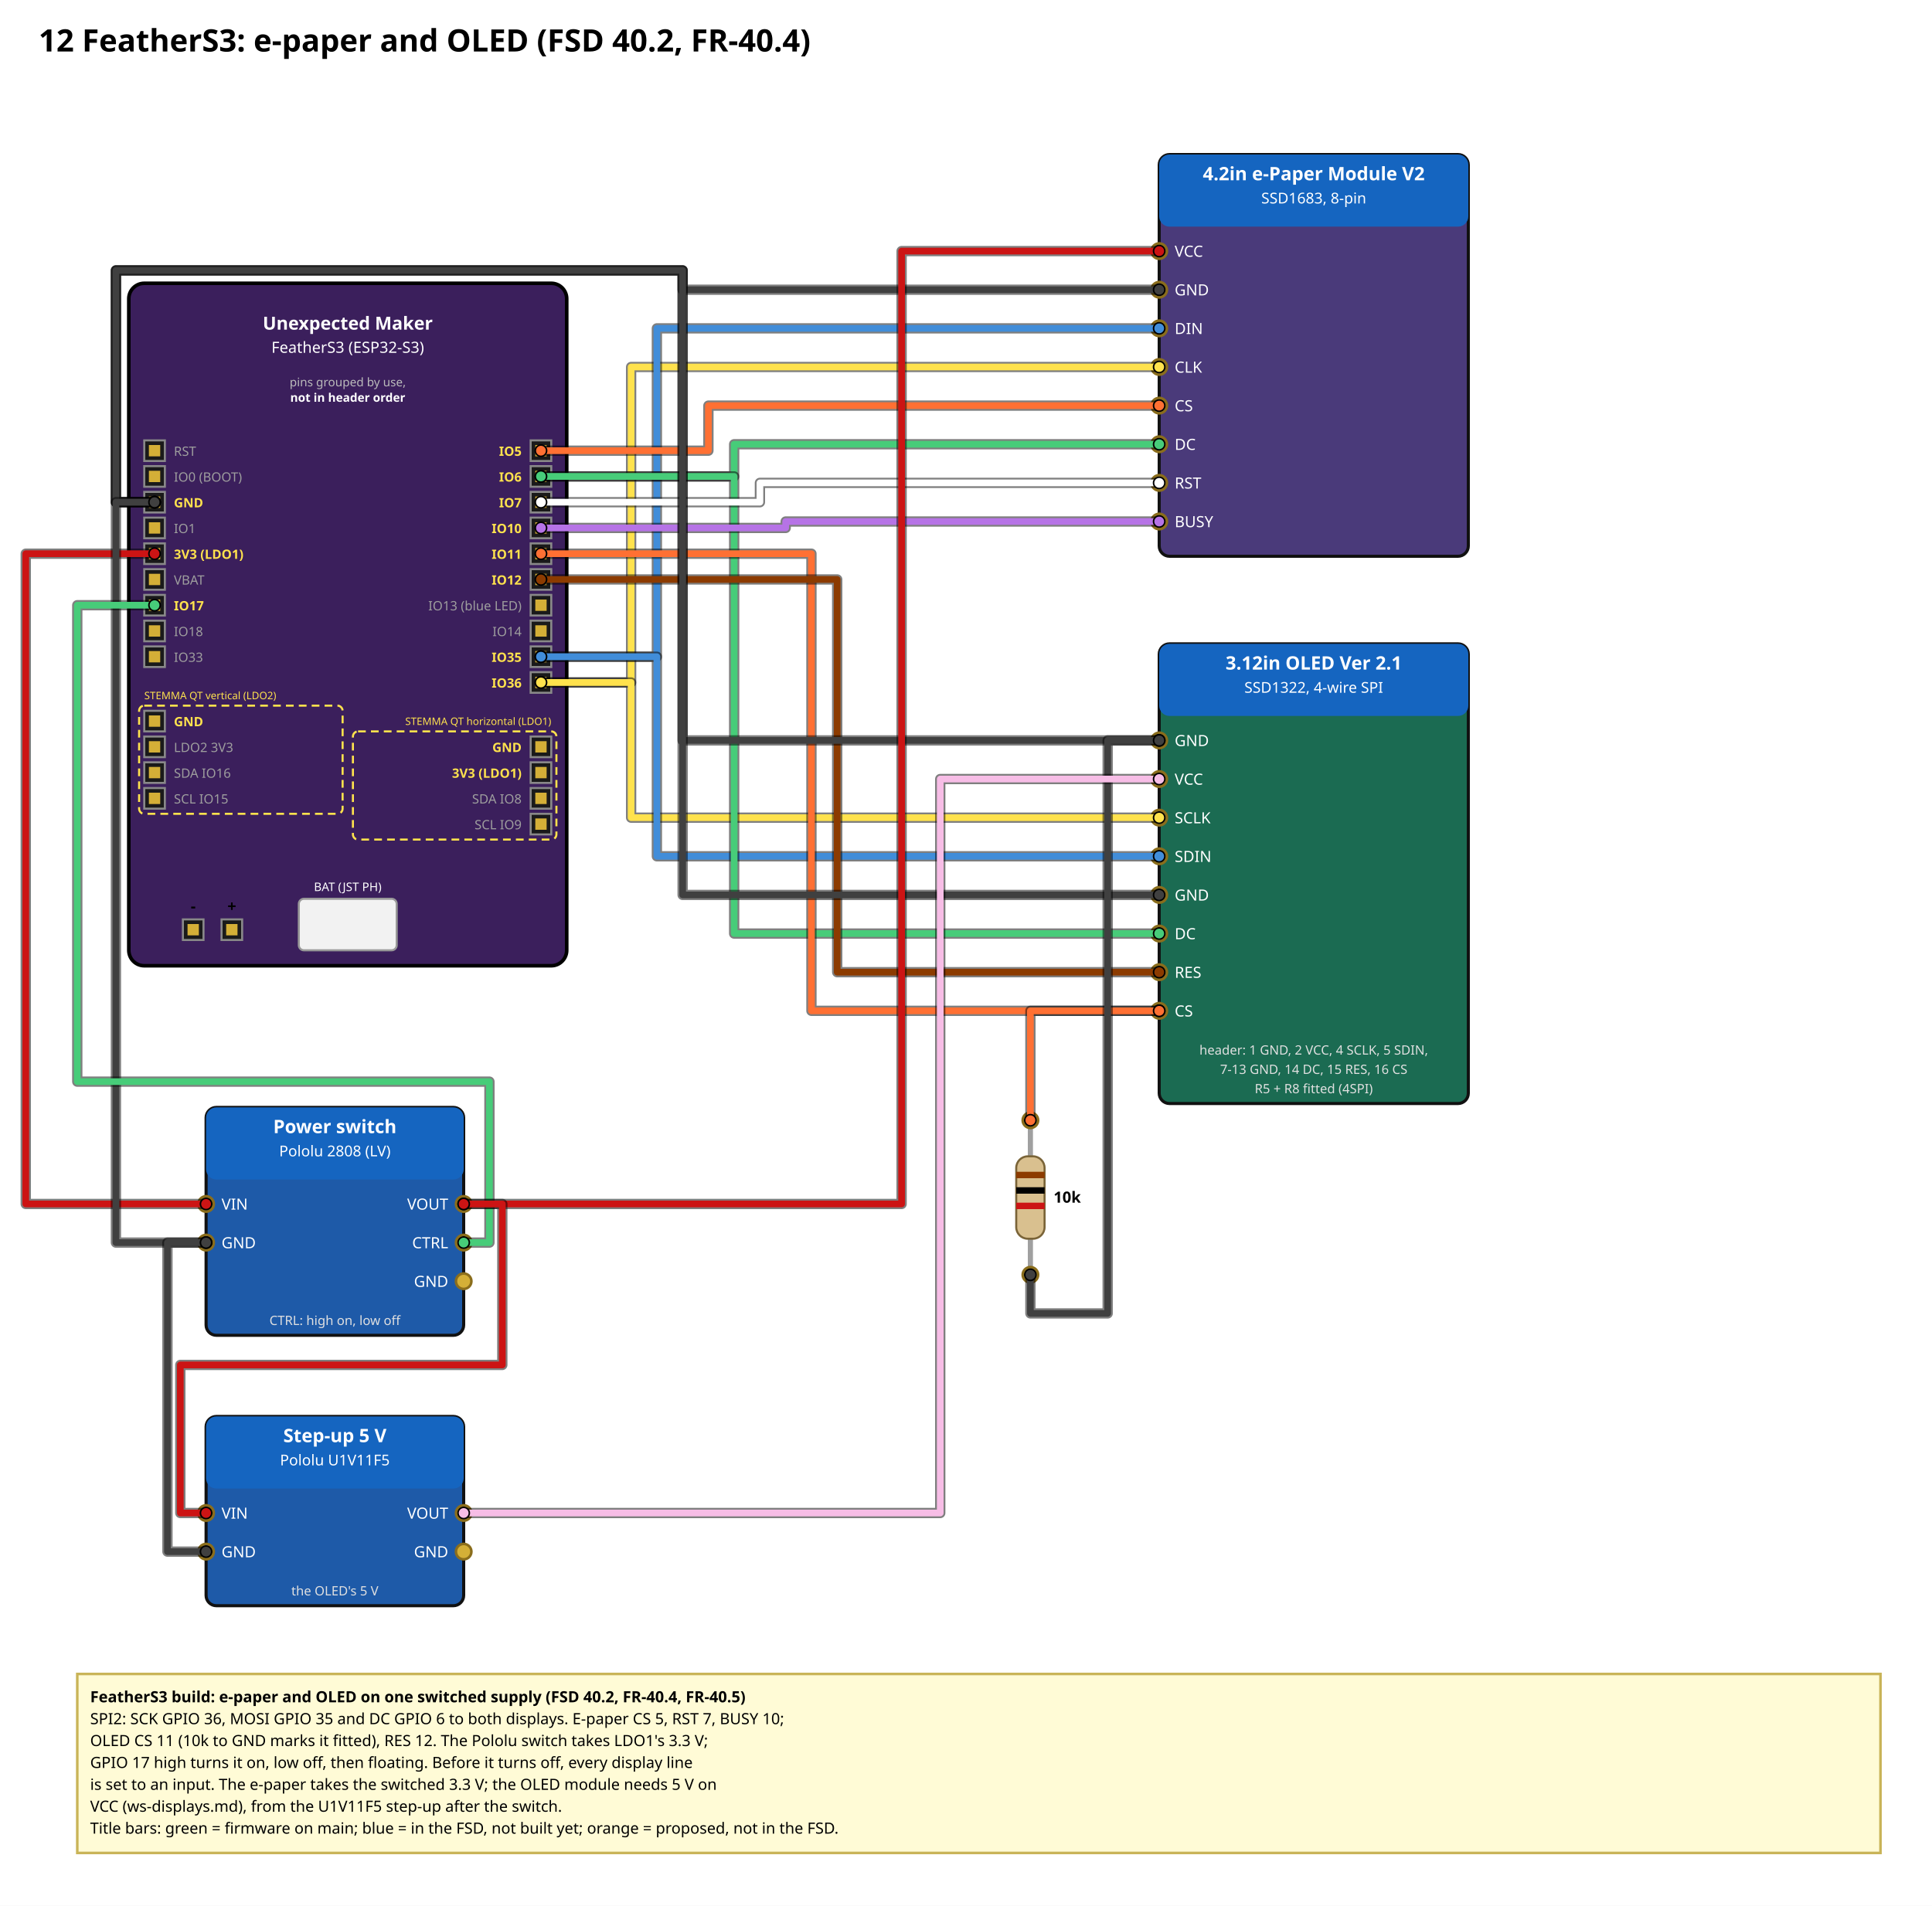
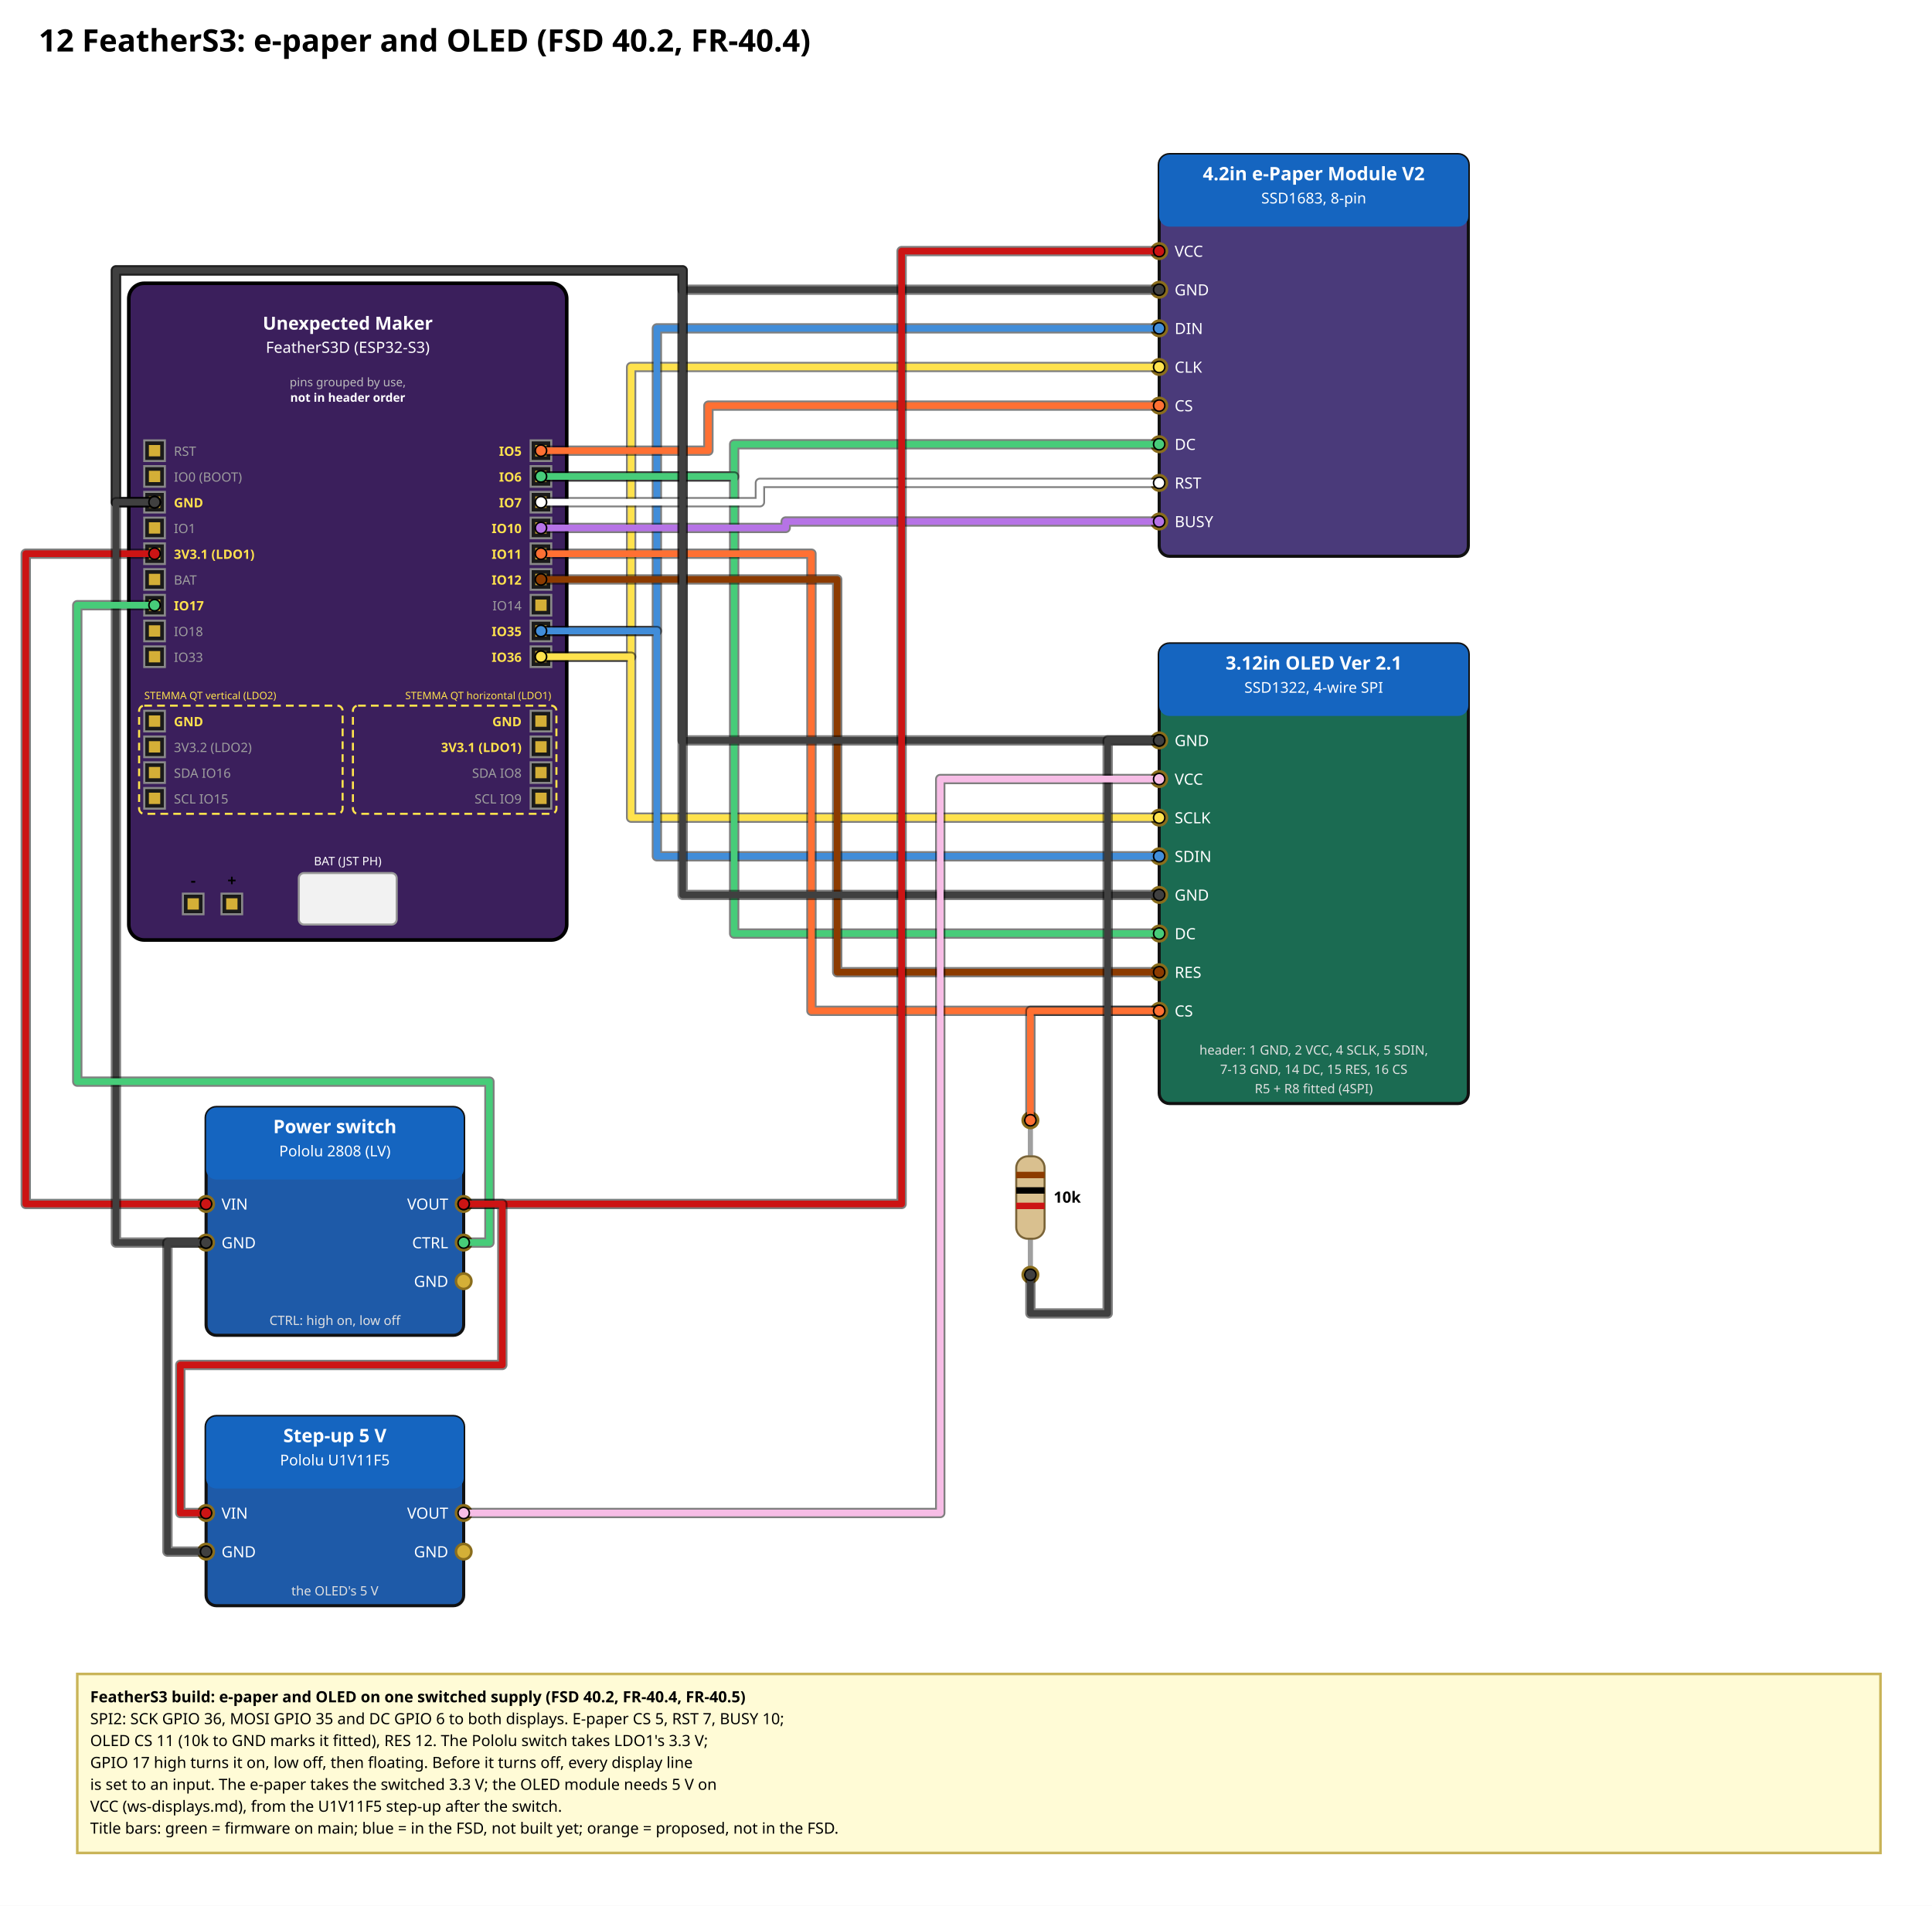
<svg xmlns="http://www.w3.org/2000/svg" width="1350" height="1332" viewBox="0 0 7500 7400">
  <rect x="0" y="0" width="7500" height="7400" fill="#ffffff" />
  <text x="150" y="200" font-family="Droid Sans" font-size="120" text-anchor="start" font-weight="bold" fill="#000000">12  FeatherS3: e-paper and OLED (FSD 40.2, FR-40.4)</text>
  <g transform="translate(500 1100)">
-     <rect x="0" y="0" width="1700" height="2650" rx="60" fill="#3b1f5c" stroke="#000000" stroke-width="14" />
+     <rect x="0" y="0" width="1700" height="2550" rx="60" fill="#3b1f5c" stroke="#000000" stroke-width="14" />
    <text x="850.0" y="180" font-family="Droid Sans" font-size="70" text-anchor="middle" font-weight="bold" fill="#ffffff">Unexpected Maker</text>
-     <text x="850.0" y="270" font-family="Droid Sans" font-size="60" text-anchor="middle" font-weight="normal" fill="#ffffff">FeatherS3 (ESP32-S3)</text>
+     <text x="850.0" y="270" font-family="Droid Sans" font-size="60" text-anchor="middle" font-weight="normal" fill="#ffffff">FeatherS3D (ESP32-S3)</text>
    <text x="850.0" y="400" font-family="Droid Sans" font-size="46" text-anchor="middle" font-weight="normal" fill="#bbbbbb">pins grouped by use,</text>
    <text x="850.0" y="460" font-family="Droid Sans" font-size="46" text-anchor="middle" font-weight="bold" fill="#ffffff">not in header order</text>
    <rect x="40" y="1640" width="790.0" height="420" rx="20" fill="none" stroke="#ffe24d" stroke-width="8" stroke-dasharray="30 20" />
    <text x="60" y="1615" font-family="Droid Sans" font-size="40" text-anchor="start" font-weight="normal" fill="#ffe24d">STEMMA QT vertical (LDO2)</text>
-     <rect x="870.0" y="1740" width="790.0" height="420" rx="20" fill="none" stroke="#ffe24d" stroke-width="8" stroke-dasharray="30 20" />
-     <text x="1640" y="1715" font-family="Droid Sans" font-size="40" text-anchor="end" font-weight="normal" fill="#ffe24d">STEMMA QT horizontal (LDO1)</text>
-     <rect x="660.0" y="2390" width="380" height="200" rx="20" fill="#f2f2f2" stroke="#999999" stroke-width="8" />
-     <text x="850.0" y="2360" font-family="Droid Sans" font-size="46" text-anchor="middle" font-weight="normal" fill="#ffffff">BAT (JST PH)</text>
+     <rect x="870.0" y="1640" width="790.0" height="420" rx="20" fill="none" stroke="#ffe24d" stroke-width="8" stroke-dasharray="30 20" />
+     <text x="1640" y="1615" font-family="Droid Sans" font-size="40" text-anchor="end" font-weight="normal" fill="#ffe24d">STEMMA QT horizontal (LDO1)</text>
+     <rect x="660.0" y="2290" width="380" height="200" rx="20" fill="#f2f2f2" stroke="#999999" stroke-width="8" />
+     <text x="850.0" y="2260" font-family="Droid Sans" font-size="46" text-anchor="middle" font-weight="normal" fill="#ffffff">BAT (JST PH)</text>
    <text x="175" y="670" font-family="Droid Sans" font-size="50" text-anchor="start" font-weight="normal" fill="#9e9e9e">RST</text>
    <rect x="60" y="610" width="80" height="80" fill="#1a1a1a" stroke="#888888" stroke-width="8" />
    <rect id="connector0pin" x="78" y="628" width="44" height="44" fill="#d4af37" />
    <text x="175" y="770" font-family="Droid Sans" font-size="50" text-anchor="start" font-weight="normal" fill="#9e9e9e">IO0 (BOOT)</text>
    <rect x="60" y="710" width="80" height="80" fill="#1a1a1a" stroke="#888888" stroke-width="8" />
    <rect id="connector1pin" x="78" y="728" width="44" height="44" fill="#d4af37" />
    <text x="175" y="870" font-family="Droid Sans" font-size="50" text-anchor="start" font-weight="bold" fill="#ffe24d">GND</text>
    <rect x="60" y="810" width="80" height="80" fill="#1a1a1a" stroke="#888888" stroke-width="8" />
    <rect id="connector2pin" x="78" y="828" width="44" height="44" fill="#d4af37" />
    <text x="175" y="970" font-family="Droid Sans" font-size="50" text-anchor="start" font-weight="normal" fill="#9e9e9e">IO1</text>
    <rect x="60" y="910" width="80" height="80" fill="#1a1a1a" stroke="#888888" stroke-width="8" />
    <rect id="connector3pin" x="78" y="928" width="44" height="44" fill="#d4af37" />
-     <text x="175" y="1070" font-family="Droid Sans" font-size="50" text-anchor="start" font-weight="bold" fill="#ffe24d">3V3 (LDO1)</text>
+     <text x="175" y="1070" font-family="Droid Sans" font-size="50" text-anchor="start" font-weight="bold" fill="#ffe24d">3V3.1 (LDO1)</text>
    <rect x="60" y="1010" width="80" height="80" fill="#1a1a1a" stroke="#888888" stroke-width="8" />
    <rect id="connector4pin" x="78" y="1028" width="44" height="44" fill="#d4af37" />
-     <text x="175" y="1170" font-family="Droid Sans" font-size="50" text-anchor="start" font-weight="normal" fill="#9e9e9e">VBAT</text>
+     <text x="175" y="1170" font-family="Droid Sans" font-size="50" text-anchor="start" font-weight="normal" fill="#9e9e9e">BAT</text>
    <rect x="60" y="1110" width="80" height="80" fill="#1a1a1a" stroke="#888888" stroke-width="8" />
    <rect id="connector5pin" x="78" y="1128" width="44" height="44" fill="#d4af37" />
    <text x="175" y="1270" font-family="Droid Sans" font-size="50" text-anchor="start" font-weight="bold" fill="#ffe24d">IO17</text>
    <rect x="60" y="1210" width="80" height="80" fill="#1a1a1a" stroke="#888888" stroke-width="8" />
    <rect id="connector6pin" x="78" y="1228" width="44" height="44" fill="#d4af37" />
    <text x="175" y="1370" font-family="Droid Sans" font-size="50" text-anchor="start" font-weight="normal" fill="#9e9e9e">IO18</text>
    <rect x="60" y="1310" width="80" height="80" fill="#1a1a1a" stroke="#888888" stroke-width="8" />
    <rect id="connector7pin" x="78" y="1328" width="44" height="44" fill="#d4af37" />
    <text x="175" y="1470" font-family="Droid Sans" font-size="50" text-anchor="start" font-weight="normal" fill="#9e9e9e">IO33</text>
    <rect x="60" y="1410" width="80" height="80" fill="#1a1a1a" stroke="#888888" stroke-width="8" />
    <rect id="connector8pin" x="78" y="1428" width="44" height="44" fill="#d4af37" />
    <text x="175" y="1720" font-family="Droid Sans" font-size="50" text-anchor="start" font-weight="bold" fill="#ffe24d">GND</text>
    <rect x="60" y="1660" width="80" height="80" fill="#1a1a1a" stroke="#888888" stroke-width="8" />
    <rect id="connector9pin" x="78" y="1678" width="44" height="44" fill="#d4af37" />
-     <text x="175" y="1820" font-family="Droid Sans" font-size="50" text-anchor="start" font-weight="normal" fill="#9e9e9e">LDO2 3V3</text>
+     <text x="175" y="1820" font-family="Droid Sans" font-size="50" text-anchor="start" font-weight="normal" fill="#9e9e9e">3V3.2 (LDO2)</text>
    <rect x="60" y="1760" width="80" height="80" fill="#1a1a1a" stroke="#888888" stroke-width="8" />
    <rect id="connector10pin" x="78" y="1778" width="44" height="44" fill="#d4af37" />
    <text x="175" y="1920" font-family="Droid Sans" font-size="50" text-anchor="start" font-weight="normal" fill="#9e9e9e">SDA IO16</text>
    <rect x="60" y="1860" width="80" height="80" fill="#1a1a1a" stroke="#888888" stroke-width="8" />
    <rect id="connector11pin" x="78" y="1878" width="44" height="44" fill="#d4af37" />
    <text x="175" y="2020" font-family="Droid Sans" font-size="50" text-anchor="start" font-weight="normal" fill="#9e9e9e">SCL IO15</text>
    <rect x="60" y="1960" width="80" height="80" fill="#1a1a1a" stroke="#888888" stroke-width="8" />
    <rect id="connector12pin" x="78" y="1978" width="44" height="44" fill="#d4af37" />
    <text x="1525" y="670" font-family="Droid Sans" font-size="50" text-anchor="end" font-weight="bold" fill="#ffe24d">IO5</text>
    <rect x="1560" y="610" width="80" height="80" fill="#1a1a1a" stroke="#888888" stroke-width="8" />
    <rect id="connector13pin" x="1578" y="628" width="44" height="44" fill="#d4af37" />
    <text x="1525" y="770" font-family="Droid Sans" font-size="50" text-anchor="end" font-weight="bold" fill="#ffe24d">IO6</text>
    <rect x="1560" y="710" width="80" height="80" fill="#1a1a1a" stroke="#888888" stroke-width="8" />
    <rect id="connector14pin" x="1578" y="728" width="44" height="44" fill="#d4af37" />
    <text x="1525" y="870" font-family="Droid Sans" font-size="50" text-anchor="end" font-weight="bold" fill="#ffe24d">IO7</text>
    <rect x="1560" y="810" width="80" height="80" fill="#1a1a1a" stroke="#888888" stroke-width="8" />
    <rect id="connector15pin" x="1578" y="828" width="44" height="44" fill="#d4af37" />
    <text x="1525" y="970" font-family="Droid Sans" font-size="50" text-anchor="end" font-weight="bold" fill="#ffe24d">IO10</text>
    <rect x="1560" y="910" width="80" height="80" fill="#1a1a1a" stroke="#888888" stroke-width="8" />
    <rect id="connector16pin" x="1578" y="928" width="44" height="44" fill="#d4af37" />
    <text x="1525" y="1070" font-family="Droid Sans" font-size="50" text-anchor="end" font-weight="bold" fill="#ffe24d">IO11</text>
    <rect x="1560" y="1010" width="80" height="80" fill="#1a1a1a" stroke="#888888" stroke-width="8" />
    <rect id="connector17pin" x="1578" y="1028" width="44" height="44" fill="#d4af37" />
    <text x="1525" y="1170" font-family="Droid Sans" font-size="50" text-anchor="end" font-weight="bold" fill="#ffe24d">IO12</text>
    <rect x="1560" y="1110" width="80" height="80" fill="#1a1a1a" stroke="#888888" stroke-width="8" />
    <rect id="connector18pin" x="1578" y="1128" width="44" height="44" fill="#d4af37" />
-     <text x="1525" y="1270" font-family="Droid Sans" font-size="50" text-anchor="end" font-weight="normal" fill="#9e9e9e">IO13 (blue LED)</text>
+     <text x="1525" y="1270" font-family="Droid Sans" font-size="50" text-anchor="end" font-weight="normal" fill="#9e9e9e">IO14</text>
    <rect x="1560" y="1210" width="80" height="80" fill="#1a1a1a" stroke="#888888" stroke-width="8" />
    <rect id="connector19pin" x="1578" y="1228" width="44" height="44" fill="#d4af37" />
-     <text x="1525" y="1370" font-family="Droid Sans" font-size="50" text-anchor="end" font-weight="normal" fill="#9e9e9e">IO14</text>
+     <text x="1525" y="1370" font-family="Droid Sans" font-size="50" text-anchor="end" font-weight="bold" fill="#ffe24d">IO35</text>
    <rect x="1560" y="1310" width="80" height="80" fill="#1a1a1a" stroke="#888888" stroke-width="8" />
    <rect id="connector20pin" x="1578" y="1328" width="44" height="44" fill="#d4af37" />
-     <text x="1525" y="1470" font-family="Droid Sans" font-size="50" text-anchor="end" font-weight="bold" fill="#ffe24d">IO35</text>
+     <text x="1525" y="1470" font-family="Droid Sans" font-size="50" text-anchor="end" font-weight="bold" fill="#ffe24d">IO36</text>
    <rect x="1560" y="1410" width="80" height="80" fill="#1a1a1a" stroke="#888888" stroke-width="8" />
    <rect id="connector21pin" x="1578" y="1428" width="44" height="44" fill="#d4af37" />
-     <text x="1525" y="1570" font-family="Droid Sans" font-size="50" text-anchor="end" font-weight="bold" fill="#ffe24d">IO36</text>
-     <rect x="1560" y="1510" width="80" height="80" fill="#1a1a1a" stroke="#888888" stroke-width="8" />
-     <rect id="connector22pin" x="1578" y="1528" width="44" height="44" fill="#d4af37" />
-     <text x="1525" y="1820" font-family="Droid Sans" font-size="50" text-anchor="end" font-weight="bold" fill="#ffe24d">GND</text>
+     <text x="1525" y="1720" font-family="Droid Sans" font-size="50" text-anchor="end" font-weight="bold" fill="#ffe24d">GND</text>
+     <rect x="1560" y="1660" width="80" height="80" fill="#1a1a1a" stroke="#888888" stroke-width="8" />
+     <rect id="connector22pin" x="1578" y="1678" width="44" height="44" fill="#d4af37" />
+     <text x="1525" y="1820" font-family="Droid Sans" font-size="50" text-anchor="end" font-weight="bold" fill="#ffe24d">3V3.1 (LDO1)</text>
    <rect x="1560" y="1760" width="80" height="80" fill="#1a1a1a" stroke="#888888" stroke-width="8" />
    <rect id="connector23pin" x="1578" y="1778" width="44" height="44" fill="#d4af37" />
-     <text x="1525" y="1920" font-family="Droid Sans" font-size="50" text-anchor="end" font-weight="bold" fill="#ffe24d">3V3 (LDO1)</text>
+     <text x="1525" y="1920" font-family="Droid Sans" font-size="50" text-anchor="end" font-weight="normal" fill="#9e9e9e">SDA IO8</text>
    <rect x="1560" y="1860" width="80" height="80" fill="#1a1a1a" stroke="#888888" stroke-width="8" />
    <rect id="connector24pin" x="1578" y="1878" width="44" height="44" fill="#d4af37" />
-     <text x="1525" y="2020" font-family="Droid Sans" font-size="50" text-anchor="end" font-weight="normal" fill="#9e9e9e">SDA IO8</text>
+     <text x="1525" y="2020" font-family="Droid Sans" font-size="50" text-anchor="end" font-weight="normal" fill="#9e9e9e">SCL IO9</text>
    <rect x="1560" y="1960" width="80" height="80" fill="#1a1a1a" stroke="#888888" stroke-width="8" />
    <rect id="connector25pin" x="1578" y="1978" width="44" height="44" fill="#d4af37" />
-     <text x="1525" y="2120" font-family="Droid Sans" font-size="50" text-anchor="end" font-weight="normal" fill="#9e9e9e">SCL IO9</text>
-     <rect x="1560" y="2060" width="80" height="80" fill="#1a1a1a" stroke="#888888" stroke-width="8" />
-     <rect id="connector26pin" x="1578" y="2078" width="44" height="44" fill="#d4af37" />
-     <text x="250" y="2440" font-family="Droid Sans" font-size="60" text-anchor="middle" font-weight="bold" fill="#000000">-</text>
-     <rect x="210" y="2470" width="80" height="80" fill="#1a1a1a" stroke="#888888" stroke-width="8" />
-     <rect id="connector27pin" x="228" y="2488" width="44" height="44" fill="#d4af37" />
-     <text x="400" y="2440" font-family="Droid Sans" font-size="60" text-anchor="middle" font-weight="bold" fill="#000000">+</text>
-     <rect x="360" y="2470" width="80" height="80" fill="#1a1a1a" stroke="#888888" stroke-width="8" />
-     <rect id="connector28pin" x="378" y="2488" width="44" height="44" fill="#d4af37" />
+     <text x="250" y="2340" font-family="Droid Sans" font-size="60" text-anchor="middle" font-weight="bold" fill="#000000">-</text>
+     <rect x="210" y="2370" width="80" height="80" fill="#1a1a1a" stroke="#888888" stroke-width="8" />
+     <rect id="connector26pin" x="228" y="2388" width="44" height="44" fill="#d4af37" />
+     <text x="400" y="2340" font-family="Droid Sans" font-size="60" text-anchor="middle" font-weight="bold" fill="#000000">+</text>
+     <rect x="360" y="2370" width="80" height="80" fill="#1a1a1a" stroke="#888888" stroke-width="8" />
+     <rect id="connector27pin" x="378" y="2388" width="44" height="44" fill="#d4af37" />
  </g>
  <g transform="translate(4500 600)">
    <rect x="0" y="0" width="1200" height="1560" rx="40" fill="#4a3a7a" stroke="#111111" stroke-width="12" />
    <rect x="0" y="0" width="1200" height="280" rx="40" fill="#1565c0" />
    <text x="600.0" y="100" font-family="Droid Sans" font-size="72" text-anchor="middle" font-weight="bold" fill="#ffffff">4.2in e-Paper Module V2</text>
    <text x="600.0" y="190" font-family="Droid Sans" font-size="58" text-anchor="middle" font-weight="normal" fill="#ffffff">SSD1683, 8-pin</text>
    <text x="60" y="397" font-family="Droid Sans" font-size="60" text-anchor="start" font-weight="normal" fill="#ffffff">VCC</text>
    <circle id="connector0pin" cx="0" cy="375" r="30" fill="#d4af37" stroke="#8a6d1c" stroke-width="10" />
    <text x="60" y="547" font-family="Droid Sans" font-size="60" text-anchor="start" font-weight="normal" fill="#ffffff">GND</text>
    <circle id="connector1pin" cx="0" cy="525" r="30" fill="#d4af37" stroke="#8a6d1c" stroke-width="10" />
    <text x="60" y="697" font-family="Droid Sans" font-size="60" text-anchor="start" font-weight="normal" fill="#ffffff">DIN</text>
    <circle id="connector2pin" cx="0" cy="675" r="30" fill="#d4af37" stroke="#8a6d1c" stroke-width="10" />
    <text x="60" y="847" font-family="Droid Sans" font-size="60" text-anchor="start" font-weight="normal" fill="#ffffff">CLK</text>
    <circle id="connector3pin" cx="0" cy="825" r="30" fill="#d4af37" stroke="#8a6d1c" stroke-width="10" />
    <text x="60" y="997" font-family="Droid Sans" font-size="60" text-anchor="start" font-weight="normal" fill="#ffffff">CS</text>
    <circle id="connector4pin" cx="0" cy="975" r="30" fill="#d4af37" stroke="#8a6d1c" stroke-width="10" />
    <text x="60" y="1147" font-family="Droid Sans" font-size="60" text-anchor="start" font-weight="normal" fill="#ffffff">DC</text>
    <circle id="connector5pin" cx="0" cy="1125" r="30" fill="#d4af37" stroke="#8a6d1c" stroke-width="10" />
    <text x="60" y="1297" font-family="Droid Sans" font-size="60" text-anchor="start" font-weight="normal" fill="#ffffff">RST</text>
    <circle id="connector6pin" cx="0" cy="1275" r="30" fill="#d4af37" stroke="#8a6d1c" stroke-width="10" />
    <text x="60" y="1447" font-family="Droid Sans" font-size="60" text-anchor="start" font-weight="normal" fill="#ffffff">BUSY</text>
    <circle id="connector7pin" cx="0" cy="1425" r="30" fill="#d4af37" stroke="#8a6d1c" stroke-width="10" />
  </g>
  <g transform="translate(4500 2500)">
    <rect x="0" y="0" width="1200" height="1785" rx="40" fill="#1b6b52" stroke="#111111" stroke-width="12" />
    <rect x="0" y="0" width="1200" height="280" rx="40" fill="#1565c0" />
    <text x="600.0" y="100" font-family="Droid Sans" font-size="72" text-anchor="middle" font-weight="bold" fill="#ffffff">3.12in OLED Ver 2.1</text>
    <text x="600.0" y="190" font-family="Droid Sans" font-size="58" text-anchor="middle" font-weight="normal" fill="#ffffff">SSD1322, 4-wire SPI</text>
    <text x="60" y="397" font-family="Droid Sans" font-size="60" text-anchor="start" font-weight="normal" fill="#ffffff">GND</text>
    <circle id="connector0pin" cx="0" cy="375" r="30" fill="#d4af37" stroke="#8a6d1c" stroke-width="10" />
    <text x="60" y="547" font-family="Droid Sans" font-size="60" text-anchor="start" font-weight="normal" fill="#ffffff">VCC</text>
    <circle id="connector1pin" cx="0" cy="525" r="30" fill="#d4af37" stroke="#8a6d1c" stroke-width="10" />
    <text x="60" y="697" font-family="Droid Sans" font-size="60" text-anchor="start" font-weight="normal" fill="#ffffff">SCLK</text>
    <circle id="connector2pin" cx="0" cy="675" r="30" fill="#d4af37" stroke="#8a6d1c" stroke-width="10" />
    <text x="60" y="847" font-family="Droid Sans" font-size="60" text-anchor="start" font-weight="normal" fill="#ffffff">SDIN</text>
    <circle id="connector3pin" cx="0" cy="825" r="30" fill="#d4af37" stroke="#8a6d1c" stroke-width="10" />
    <text x="60" y="997" font-family="Droid Sans" font-size="60" text-anchor="start" font-weight="normal" fill="#ffffff">GND</text>
    <circle id="connector4pin" cx="0" cy="975" r="30" fill="#d4af37" stroke="#8a6d1c" stroke-width="10" />
    <text x="60" y="1147" font-family="Droid Sans" font-size="60" text-anchor="start" font-weight="normal" fill="#ffffff">DC</text>
    <circle id="connector5pin" cx="0" cy="1125" r="30" fill="#d4af37" stroke="#8a6d1c" stroke-width="10" />
    <text x="60" y="1297" font-family="Droid Sans" font-size="60" text-anchor="start" font-weight="normal" fill="#ffffff">RES</text>
    <circle id="connector6pin" cx="0" cy="1275" r="30" fill="#d4af37" stroke="#8a6d1c" stroke-width="10" />
    <text x="60" y="1447" font-family="Droid Sans" font-size="60" text-anchor="start" font-weight="normal" fill="#ffffff">CS</text>
    <circle id="connector7pin" cx="0" cy="1425" r="30" fill="#d4af37" stroke="#8a6d1c" stroke-width="10" />
    <text x="600.0" y="1595" font-family="Droid Sans" font-size="50" text-anchor="middle" font-weight="normal" fill="#e0e0e0">header: 1 GND, 2 VCC, 4 SCLK, 5 SDIN,</text>
    <text x="600.0" y="1670" font-family="Droid Sans" font-size="50" text-anchor="middle" font-weight="normal" fill="#e0e0e0">7-13 GND, 14 DC, 15 RES, 16 CS</text>
    <text x="600.0" y="1745" font-family="Droid Sans" font-size="50" text-anchor="middle" font-weight="normal" fill="#e0e0e0">R5 + R8 fitted (4SPI)</text>
  </g>
  <g transform="translate(3900 4300)">
    <line x1="100" y1="50" x2="100" y2="650" stroke="#a0a0a0" stroke-width="20" />
    <g transform="translate(100 350) rotate(90)">
      <rect x="-160" y="-55" width="320" height="110" rx="45" fill="#d9c08f" stroke="#7a6438" stroke-width="8" />
      <rect x="-100" y="-55" width="25" height="110" fill="#8c3b00" />
      <rect x="-40" y="-55" width="25" height="110" fill="#000000" />
      <rect x="20" y="-55" width="25" height="110" fill="#cc1414" />
    </g>
    <text x="190" y="370" font-family="Droid Sans" font-size="60" text-anchor="start" font-weight="bold" fill="#000000">10k</text>
    <circle id="connector0pin" cx="100" cy="50" r="30" fill="#d4af37" stroke="#8a6d1c" stroke-width="10" />
    <circle id="connector1pin" cx="100" cy="650" r="30" fill="#d4af37" stroke="#8a6d1c" stroke-width="10" />
  </g>
  <g transform="translate(800 4300)">
    <rect x="0" y="0" width="1000" height="885" rx="40" fill="#1e5aa8" stroke="#111111" stroke-width="12" />
    <rect x="0" y="0" width="1000" height="280" rx="40" fill="#1565c0" />
    <text x="500.0" y="100" font-family="Droid Sans" font-size="72" text-anchor="middle" font-weight="bold" fill="#ffffff">Power switch</text>
    <text x="500.0" y="190" font-family="Droid Sans" font-size="58" text-anchor="middle" font-weight="normal" fill="#ffffff">Pololu 2808 (LV)</text>
    <text x="60" y="397" font-family="Droid Sans" font-size="60" text-anchor="start" font-weight="normal" fill="#ffffff">VIN</text>
    <circle id="connector0pin" cx="0" cy="375" r="30" fill="#d4af37" stroke="#8a6d1c" stroke-width="10" />
    <text x="60" y="547" font-family="Droid Sans" font-size="60" text-anchor="start" font-weight="normal" fill="#ffffff">GND</text>
    <circle id="connector1pin" cx="0" cy="525" r="30" fill="#d4af37" stroke="#8a6d1c" stroke-width="10" />
    <text x="940" y="397" font-family="Droid Sans" font-size="60" text-anchor="end" font-weight="normal" fill="#ffffff">VOUT</text>
    <circle id="connector2pin" cx="1000" cy="375" r="30" fill="#d4af37" stroke="#8a6d1c" stroke-width="10" />
    <text x="940" y="547" font-family="Droid Sans" font-size="60" text-anchor="end" font-weight="normal" fill="#ffffff">CTRL</text>
    <circle id="connector3pin" cx="1000" cy="525" r="30" fill="#d4af37" stroke="#8a6d1c" stroke-width="10" />
    <text x="940" y="697" font-family="Droid Sans" font-size="60" text-anchor="end" font-weight="normal" fill="#ffffff">GND</text>
    <circle id="connector4pin" cx="1000" cy="675" r="30" fill="#d4af37" stroke="#8a6d1c" stroke-width="10" />
    <text x="500.0" y="845" font-family="Droid Sans" font-size="50" text-anchor="middle" font-weight="normal" fill="#e0e0e0">CTRL: high on, low off</text>
  </g>
  <g transform="translate(800 5500)">
    <rect x="0" y="0" width="1000" height="735" rx="40" fill="#1e5aa8" stroke="#111111" stroke-width="12" />
    <rect x="0" y="0" width="1000" height="280" rx="40" fill="#1565c0" />
    <text x="500.0" y="100" font-family="Droid Sans" font-size="72" text-anchor="middle" font-weight="bold" fill="#ffffff">Step-up 5 V</text>
    <text x="500.0" y="190" font-family="Droid Sans" font-size="58" text-anchor="middle" font-weight="normal" fill="#ffffff">Pololu U1V11F5</text>
    <text x="60" y="397" font-family="Droid Sans" font-size="60" text-anchor="start" font-weight="normal" fill="#ffffff">VIN</text>
    <circle id="connector0pin" cx="0" cy="375" r="30" fill="#d4af37" stroke="#8a6d1c" stroke-width="10" />
    <text x="60" y="547" font-family="Droid Sans" font-size="60" text-anchor="start" font-weight="normal" fill="#ffffff">GND</text>
    <circle id="connector1pin" cx="0" cy="525" r="30" fill="#d4af37" stroke="#8a6d1c" stroke-width="10" />
    <text x="940" y="397" font-family="Droid Sans" font-size="60" text-anchor="end" font-weight="normal" fill="#ffffff">VOUT</text>
    <circle id="connector2pin" cx="1000" cy="375" r="30" fill="#d4af37" stroke="#8a6d1c" stroke-width="10" />
    <text x="940" y="547" font-family="Droid Sans" font-size="60" text-anchor="end" font-weight="normal" fill="#ffffff">GND</text>
    <circle id="connector3pin" cx="1000" cy="525" r="30" fill="#d4af37" stroke="#8a6d1c" stroke-width="10" />
    <text x="500.0" y="695" font-family="Droid Sans" font-size="50" text-anchor="middle" font-weight="normal" fill="#e0e0e0">the OLED's 5 V</text>
  </g>
-   <polyline points="2100,2650 2450,2650 2450,1425 4500,1425" fill="none" stroke="#000000" stroke-opacity="0.5" stroke-width="40" stroke-linejoin="round" stroke-linecap="round" />
-   <polyline points="2100,2650 2450,2650 2450,1425 4500,1425" fill="none" stroke="#ffe24d" stroke-width="26" stroke-linejoin="round" stroke-linecap="round" />
-   <circle cx="2100" cy="2650" r="22" fill="#ffe24d" stroke="#000000" stroke-width="6" />
+   <polyline points="2100,2550 2450,2550 2450,1425 4500,1425" fill="none" stroke="#000000" stroke-opacity="0.5" stroke-width="40" stroke-linejoin="round" stroke-linecap="round" />
+   <polyline points="2100,2550 2450,2550 2450,1425 4500,1425" fill="none" stroke="#ffe24d" stroke-width="26" stroke-linejoin="round" stroke-linecap="round" />
+   <circle cx="2100" cy="2550" r="22" fill="#ffe24d" stroke="#000000" stroke-width="6" />
  <circle cx="4500" cy="1425" r="22" fill="#ffe24d" stroke="#000000" stroke-width="6" />
-   <polyline points="2100,2650 2450,2650 2450,3175 4500,3175" fill="none" stroke="#000000" stroke-opacity="0.5" stroke-width="40" stroke-linejoin="round" stroke-linecap="round" />
-   <polyline points="2100,2650 2450,2650 2450,3175 4500,3175" fill="none" stroke="#ffe24d" stroke-width="26" stroke-linejoin="round" stroke-linecap="round" />
-   <circle cx="2100" cy="2650" r="22" fill="#ffe24d" stroke="#000000" stroke-width="6" />
+   <polyline points="2100,2550 2450,2550 2450,3175 4500,3175" fill="none" stroke="#000000" stroke-opacity="0.5" stroke-width="40" stroke-linejoin="round" stroke-linecap="round" />
+   <polyline points="2100,2550 2450,2550 2450,3175 4500,3175" fill="none" stroke="#ffe24d" stroke-width="26" stroke-linejoin="round" stroke-linecap="round" />
+   <circle cx="2100" cy="2550" r="22" fill="#ffe24d" stroke="#000000" stroke-width="6" />
  <circle cx="4500" cy="3175" r="22" fill="#ffe24d" stroke="#000000" stroke-width="6" />
-   <polyline points="2100,2550 2550,2550 2550,1275 4500,1275" fill="none" stroke="#000000" stroke-opacity="0.5" stroke-width="40" stroke-linejoin="round" stroke-linecap="round" />
-   <polyline points="2100,2550 2550,2550 2550,1275 4500,1275" fill="none" stroke="#418dd9" stroke-width="26" stroke-linejoin="round" stroke-linecap="round" />
-   <circle cx="2100" cy="2550" r="22" fill="#418dd9" stroke="#000000" stroke-width="6" />
+   <polyline points="2100,2450 2550,2450 2550,1275 4500,1275" fill="none" stroke="#000000" stroke-opacity="0.5" stroke-width="40" stroke-linejoin="round" stroke-linecap="round" />
+   <polyline points="2100,2450 2550,2450 2550,1275 4500,1275" fill="none" stroke="#418dd9" stroke-width="26" stroke-linejoin="round" stroke-linecap="round" />
+   <circle cx="2100" cy="2450" r="22" fill="#418dd9" stroke="#000000" stroke-width="6" />
  <circle cx="4500" cy="1275" r="22" fill="#418dd9" stroke="#000000" stroke-width="6" />
-   <polyline points="2100,2550 2550,2550 2550,3325 4500,3325" fill="none" stroke="#000000" stroke-opacity="0.5" stroke-width="40" stroke-linejoin="round" stroke-linecap="round" />
-   <polyline points="2100,2550 2550,2550 2550,3325 4500,3325" fill="none" stroke="#418dd9" stroke-width="26" stroke-linejoin="round" stroke-linecap="round" />
-   <circle cx="2100" cy="2550" r="22" fill="#418dd9" stroke="#000000" stroke-width="6" />
+   <polyline points="2100,2450 2550,2450 2550,3325 4500,3325" fill="none" stroke="#000000" stroke-opacity="0.5" stroke-width="40" stroke-linejoin="round" stroke-linecap="round" />
+   <polyline points="2100,2450 2550,2450 2550,3325 4500,3325" fill="none" stroke="#418dd9" stroke-width="26" stroke-linejoin="round" stroke-linecap="round" />
+   <circle cx="2100" cy="2450" r="22" fill="#418dd9" stroke="#000000" stroke-width="6" />
  <circle cx="4500" cy="3325" r="22" fill="#418dd9" stroke="#000000" stroke-width="6" />
  <polyline points="2100,1750 2750,1750 2750,1575 4500,1575" fill="none" stroke="#000000" stroke-opacity="0.5" stroke-width="40" stroke-linejoin="round" stroke-linecap="round" />
  <polyline points="2100,1750 2750,1750 2750,1575 4500,1575" fill="none" stroke="#ff7033" stroke-width="26" stroke-linejoin="round" stroke-linecap="round" />
  <circle cx="2100" cy="1750" r="22" fill="#ff7033" stroke="#000000" stroke-width="6" />
  <circle cx="4500" cy="1575" r="22" fill="#ff7033" stroke="#000000" stroke-width="6" />
  <polyline points="2100,1850 2850,1850 2850,1725 4500,1725" fill="none" stroke="#000000" stroke-opacity="0.5" stroke-width="40" stroke-linejoin="round" stroke-linecap="round" />
  <polyline points="2100,1850 2850,1850 2850,1725 4500,1725" fill="none" stroke="#47cc79" stroke-width="26" stroke-linejoin="round" stroke-linecap="round" />
  <circle cx="2100" cy="1850" r="22" fill="#47cc79" stroke="#000000" stroke-width="6" />
  <circle cx="4500" cy="1725" r="22" fill="#47cc79" stroke="#000000" stroke-width="6" />
  <polyline points="2100,1850 2850,1850 2850,3625 4500,3625" fill="none" stroke="#000000" stroke-opacity="0.5" stroke-width="40" stroke-linejoin="round" stroke-linecap="round" />
  <polyline points="2100,1850 2850,1850 2850,3625 4500,3625" fill="none" stroke="#47cc79" stroke-width="26" stroke-linejoin="round" stroke-linecap="round" />
  <circle cx="2100" cy="1850" r="22" fill="#47cc79" stroke="#000000" stroke-width="6" />
  <circle cx="4500" cy="3625" r="22" fill="#47cc79" stroke="#000000" stroke-width="6" />
  <polyline points="2100,1950 2950,1950 2950,1875 4500,1875" fill="none" stroke="#000000" stroke-opacity="0.5" stroke-width="40" stroke-linejoin="round" stroke-linecap="round" />
  <polyline points="2100,1950 2950,1950 2950,1875 4500,1875" fill="none" stroke="#ffffff" stroke-width="26" stroke-linejoin="round" stroke-linecap="round" />
  <circle cx="2100" cy="1950" r="22" fill="#ffffff" stroke="#000000" stroke-width="6" />
  <circle cx="4500" cy="1875" r="22" fill="#ffffff" stroke="#000000" stroke-width="6" />
  <polyline points="2100,2050 3050,2050 3050,2025 4500,2025" fill="none" stroke="#000000" stroke-opacity="0.5" stroke-width="40" stroke-linejoin="round" stroke-linecap="round" />
  <polyline points="2100,2050 3050,2050 3050,2025 4500,2025" fill="none" stroke="#b673e6" stroke-width="26" stroke-linejoin="round" stroke-linecap="round" />
  <circle cx="2100" cy="2050" r="22" fill="#b673e6" stroke="#000000" stroke-width="6" />
  <circle cx="4500" cy="2025" r="22" fill="#b673e6" stroke="#000000" stroke-width="6" />
  <polyline points="2100,2150 3150,2150 3150,3925 4500,3925" fill="none" stroke="#000000" stroke-opacity="0.5" stroke-width="40" stroke-linejoin="round" stroke-linecap="round" />
  <polyline points="2100,2150 3150,2150 3150,3925 4500,3925" fill="none" stroke="#ff7033" stroke-width="26" stroke-linejoin="round" stroke-linecap="round" />
  <circle cx="2100" cy="2150" r="22" fill="#ff7033" stroke="#000000" stroke-width="6" />
  <circle cx="4500" cy="3925" r="22" fill="#ff7033" stroke="#000000" stroke-width="6" />
  <polyline points="2100,2250 3250,2250 3250,3775 4500,3775" fill="none" stroke="#000000" stroke-opacity="0.5" stroke-width="40" stroke-linejoin="round" stroke-linecap="round" />
  <polyline points="2100,2250 3250,2250 3250,3775 4500,3775" fill="none" stroke="#8c3b00" stroke-width="26" stroke-linejoin="round" stroke-linecap="round" />
  <circle cx="2100" cy="2250" r="22" fill="#8c3b00" stroke="#000000" stroke-width="6" />
  <circle cx="4500" cy="3775" r="22" fill="#8c3b00" stroke="#000000" stroke-width="6" />
  <polyline points="600,1950 450,1950 450,1050 2650,1050 2650,1125 4500,1125" fill="none" stroke="#000000" stroke-opacity="0.5" stroke-width="40" stroke-linejoin="round" stroke-linecap="round" />
  <polyline points="600,1950 450,1950 450,1050 2650,1050 2650,1125 4500,1125" fill="none" stroke="#404040" stroke-width="26" stroke-linejoin="round" stroke-linecap="round" />
  <circle cx="600" cy="1950" r="22" fill="#404040" stroke="#000000" stroke-width="6" />
  <circle cx="4500" cy="1125" r="22" fill="#404040" stroke="#000000" stroke-width="6" />
  <polyline points="600,1950 450,1950 450,1050 2650,1050 2650,2875 4500,2875" fill="none" stroke="#000000" stroke-opacity="0.5" stroke-width="40" stroke-linejoin="round" stroke-linecap="round" />
  <polyline points="600,1950 450,1950 450,1050 2650,1050 2650,2875 4500,2875" fill="none" stroke="#404040" stroke-width="26" stroke-linejoin="round" stroke-linecap="round" />
  <circle cx="600" cy="1950" r="22" fill="#404040" stroke="#000000" stroke-width="6" />
  <circle cx="4500" cy="2875" r="22" fill="#404040" stroke="#000000" stroke-width="6" />
  <polyline points="600,1950 450,1950 450,1050 2650,1050 2650,3475 4500,3475" fill="none" stroke="#000000" stroke-opacity="0.5" stroke-width="40" stroke-linejoin="round" stroke-linecap="round" />
  <polyline points="600,1950 450,1950 450,1050 2650,1050 2650,3475 4500,3475" fill="none" stroke="#404040" stroke-width="26" stroke-linejoin="round" stroke-linecap="round" />
  <circle cx="600" cy="1950" r="22" fill="#404040" stroke="#000000" stroke-width="6" />
  <circle cx="4500" cy="3475" r="22" fill="#404040" stroke="#000000" stroke-width="6" />
  <polyline points="4500,3925 4000,3925 4000,4350" fill="none" stroke="#000000" stroke-opacity="0.5" stroke-width="40" stroke-linejoin="round" stroke-linecap="round" />
  <polyline points="4500,3925 4000,3925 4000,4350" fill="none" stroke="#ff7033" stroke-width="26" stroke-linejoin="round" stroke-linecap="round" />
  <circle cx="4500" cy="3925" r="22" fill="#ff7033" stroke="#000000" stroke-width="6" />
  <circle cx="4000" cy="4350" r="22" fill="#ff7033" stroke="#000000" stroke-width="6" />
  <polyline points="4000,4950 4000,5100 4300,5100 4300,2875 4500,2875" fill="none" stroke="#000000" stroke-opacity="0.5" stroke-width="40" stroke-linejoin="round" stroke-linecap="round" />
  <polyline points="4000,4950 4000,5100 4300,5100 4300,2875 4500,2875" fill="none" stroke="#404040" stroke-width="26" stroke-linejoin="round" stroke-linecap="round" />
  <circle cx="4000" cy="4950" r="22" fill="#404040" stroke="#000000" stroke-width="6" />
  <circle cx="4500" cy="2875" r="22" fill="#404040" stroke="#000000" stroke-width="6" />
  <polyline points="600,2150 100,2150 100,4675 800,4675" fill="none" stroke="#000000" stroke-opacity="0.5" stroke-width="40" stroke-linejoin="round" stroke-linecap="round" />
  <polyline points="600,2150 100,2150 100,4675 800,4675" fill="none" stroke="#cc1414" stroke-width="26" stroke-linejoin="round" stroke-linecap="round" />
  <circle cx="600" cy="2150" r="22" fill="#cc1414" stroke="#000000" stroke-width="6" />
  <circle cx="800" cy="4675" r="22" fill="#cc1414" stroke="#000000" stroke-width="6" />
  <polyline points="600,1950 450,1950 450,4825 800,4825" fill="none" stroke="#000000" stroke-opacity="0.5" stroke-width="40" stroke-linejoin="round" stroke-linecap="round" />
  <polyline points="600,1950 450,1950 450,4825 800,4825" fill="none" stroke="#404040" stroke-width="26" stroke-linejoin="round" stroke-linecap="round" />
  <circle cx="600" cy="1950" r="22" fill="#404040" stroke="#000000" stroke-width="6" />
  <circle cx="800" cy="4825" r="22" fill="#404040" stroke="#000000" stroke-width="6" />
  <polyline points="600,2350 300,2350 300,4200 1900,4200 1900,4825 1800,4825" fill="none" stroke="#000000" stroke-opacity="0.5" stroke-width="40" stroke-linejoin="round" stroke-linecap="round" />
  <polyline points="600,2350 300,2350 300,4200 1900,4200 1900,4825 1800,4825" fill="none" stroke="#47cc79" stroke-width="26" stroke-linejoin="round" stroke-linecap="round" />
  <circle cx="600" cy="2350" r="22" fill="#47cc79" stroke="#000000" stroke-width="6" />
  <circle cx="1800" cy="4825" r="22" fill="#47cc79" stroke="#000000" stroke-width="6" />
  <polyline points="1800,4675 3500,4675 3500,975 4500,975" fill="none" stroke="#000000" stroke-opacity="0.5" stroke-width="40" stroke-linejoin="round" stroke-linecap="round" />
  <polyline points="1800,4675 3500,4675 3500,975 4500,975" fill="none" stroke="#cc1414" stroke-width="26" stroke-linejoin="round" stroke-linecap="round" />
  <circle cx="1800" cy="4675" r="22" fill="#cc1414" stroke="#000000" stroke-width="6" />
  <circle cx="4500" cy="975" r="22" fill="#cc1414" stroke="#000000" stroke-width="6" />
  <polyline points="1800,4675 1950,4675 1950,5300 700,5300 700,5875 800,5875" fill="none" stroke="#000000" stroke-opacity="0.5" stroke-width="40" stroke-linejoin="round" stroke-linecap="round" />
  <polyline points="1800,4675 1950,4675 1950,5300 700,5300 700,5875 800,5875" fill="none" stroke="#cc1414" stroke-width="26" stroke-linejoin="round" stroke-linecap="round" />
  <circle cx="1800" cy="4675" r="22" fill="#cc1414" stroke="#000000" stroke-width="6" />
  <circle cx="800" cy="5875" r="22" fill="#cc1414" stroke="#000000" stroke-width="6" />
  <polyline points="800,4825 650,4825 650,6025 800,6025" fill="none" stroke="#000000" stroke-opacity="0.5" stroke-width="40" stroke-linejoin="round" stroke-linecap="round" />
  <polyline points="800,4825 650,4825 650,6025 800,6025" fill="none" stroke="#404040" stroke-width="26" stroke-linejoin="round" stroke-linecap="round" />
  <circle cx="800" cy="4825" r="22" fill="#404040" stroke="#000000" stroke-width="6" />
  <circle cx="800" cy="6025" r="22" fill="#404040" stroke="#000000" stroke-width="6" />
  <polyline points="1800,5875 3650,5875 3650,3025 4500,3025" fill="none" stroke="#000000" stroke-opacity="0.5" stroke-width="40" stroke-linejoin="round" stroke-linecap="round" />
  <polyline points="1800,5875 3650,5875 3650,3025 4500,3025" fill="none" stroke="#f7bde6" stroke-width="26" stroke-linejoin="round" stroke-linecap="round" />
  <circle cx="1800" cy="5875" r="22" fill="#f7bde6" stroke="#000000" stroke-width="6" />
  <circle cx="4500" cy="3025" r="22" fill="#f7bde6" stroke="#000000" stroke-width="6" />
  <rect x="300" y="6500" width="7000" height="695" fill="#fffbd6" stroke="#c9b458" stroke-width="10" />
  <text x="350" y="6610" font-family="Droid Sans" font-size="60" text-anchor="start" font-weight="bold" fill="#000000">FeatherS3 build: e-paper and OLED on one switched supply (FSD 40.2, FR-40.4, FR-40.5)</text>
  <text x="350" y="6695" font-family="Droid Sans" font-size="60" text-anchor="start" font-weight="normal" fill="#000000">SPI2: SCK GPIO 36, MOSI GPIO 35 and DC GPIO 6 to both displays. E-paper CS 5, RST 7, BUSY 10;</text>
  <text x="350" y="6780" font-family="Droid Sans" font-size="60" text-anchor="start" font-weight="normal" fill="#000000">OLED CS 11 (10k to GND marks it fitted), RES 12. The Pololu switch takes LDO1's 3.3 V;</text>
  <text x="350" y="6865" font-family="Droid Sans" font-size="60" text-anchor="start" font-weight="normal" fill="#000000">GPIO 17 high turns it on, low off, then floating. Before it turns off, every display line</text>
  <text x="350" y="6950" font-family="Droid Sans" font-size="60" text-anchor="start" font-weight="normal" fill="#000000">is set to an input. The e-paper takes the switched 3.3 V; the OLED module needs 5 V on</text>
  <text x="350" y="7035" font-family="Droid Sans" font-size="60" text-anchor="start" font-weight="normal" fill="#000000">VCC (ws-displays.md), from the U1V11F5 step-up after the switch.</text>
  <text x="350" y="7120" font-family="Droid Sans" font-size="60" text-anchor="start" font-weight="normal" fill="#000000">Title bars: green = firmware on main; blue = in the FSD, not built yet; orange = proposed, not in the FSD.</text>
</svg>
